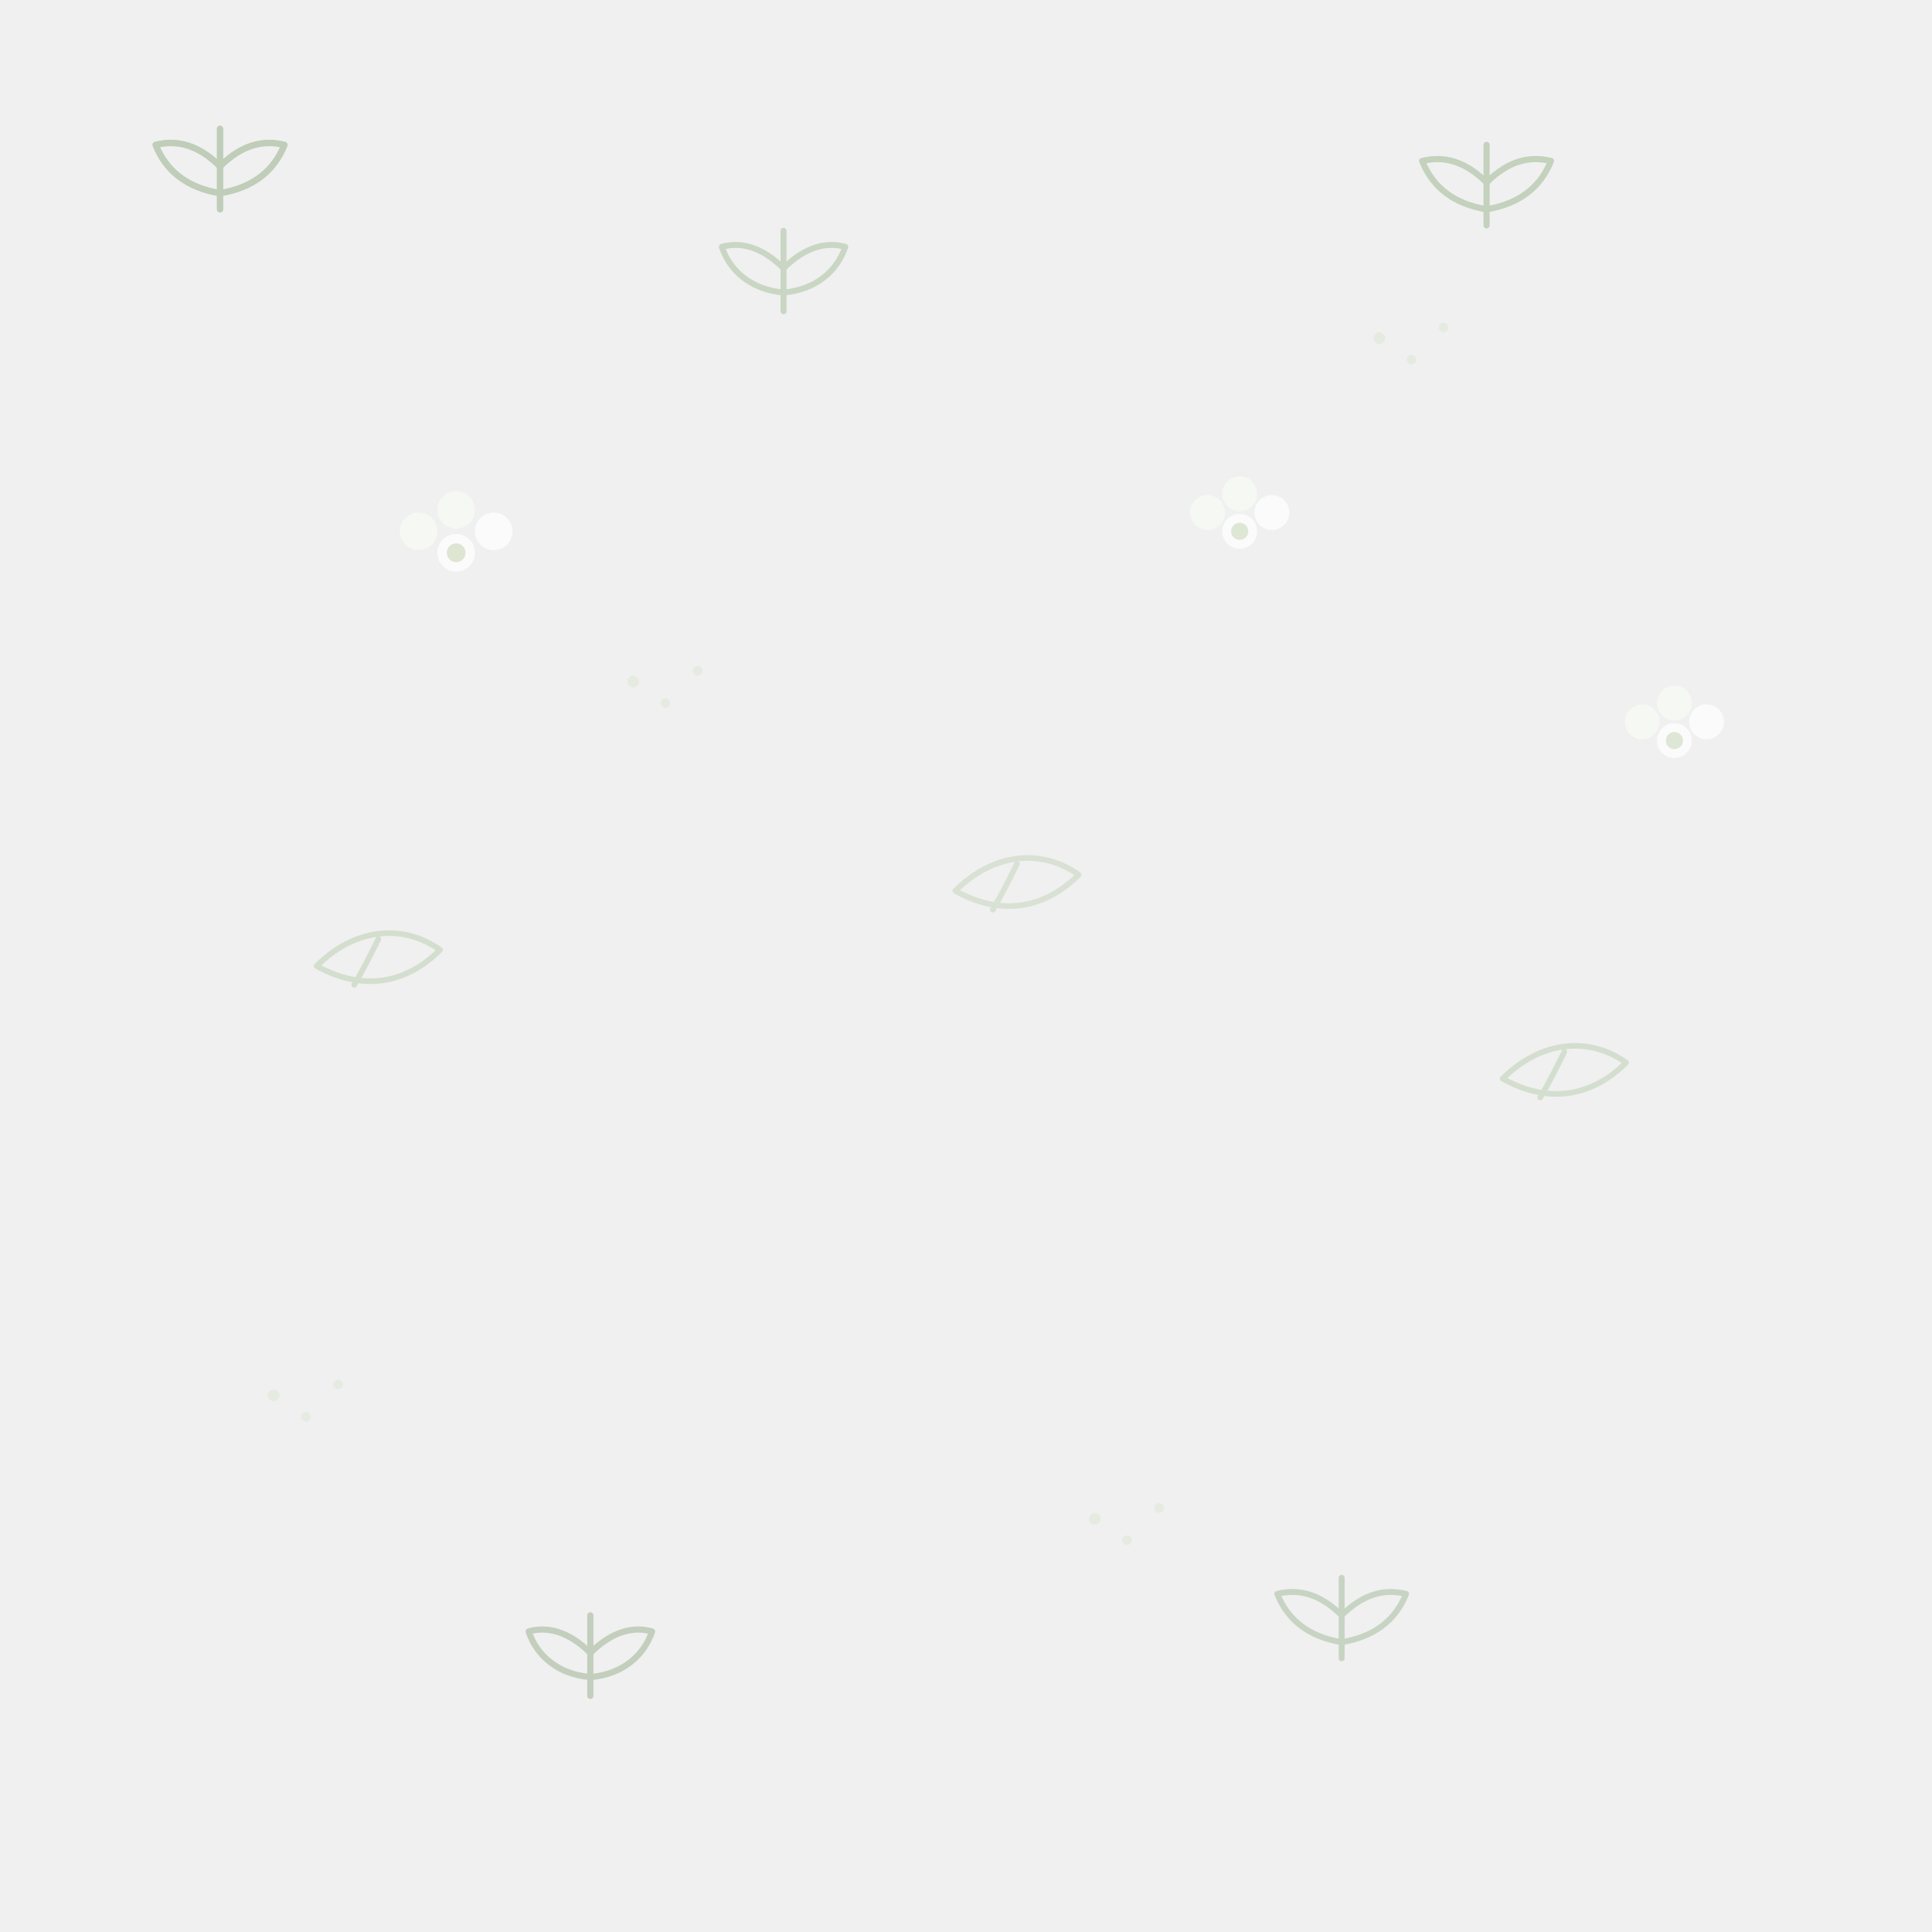
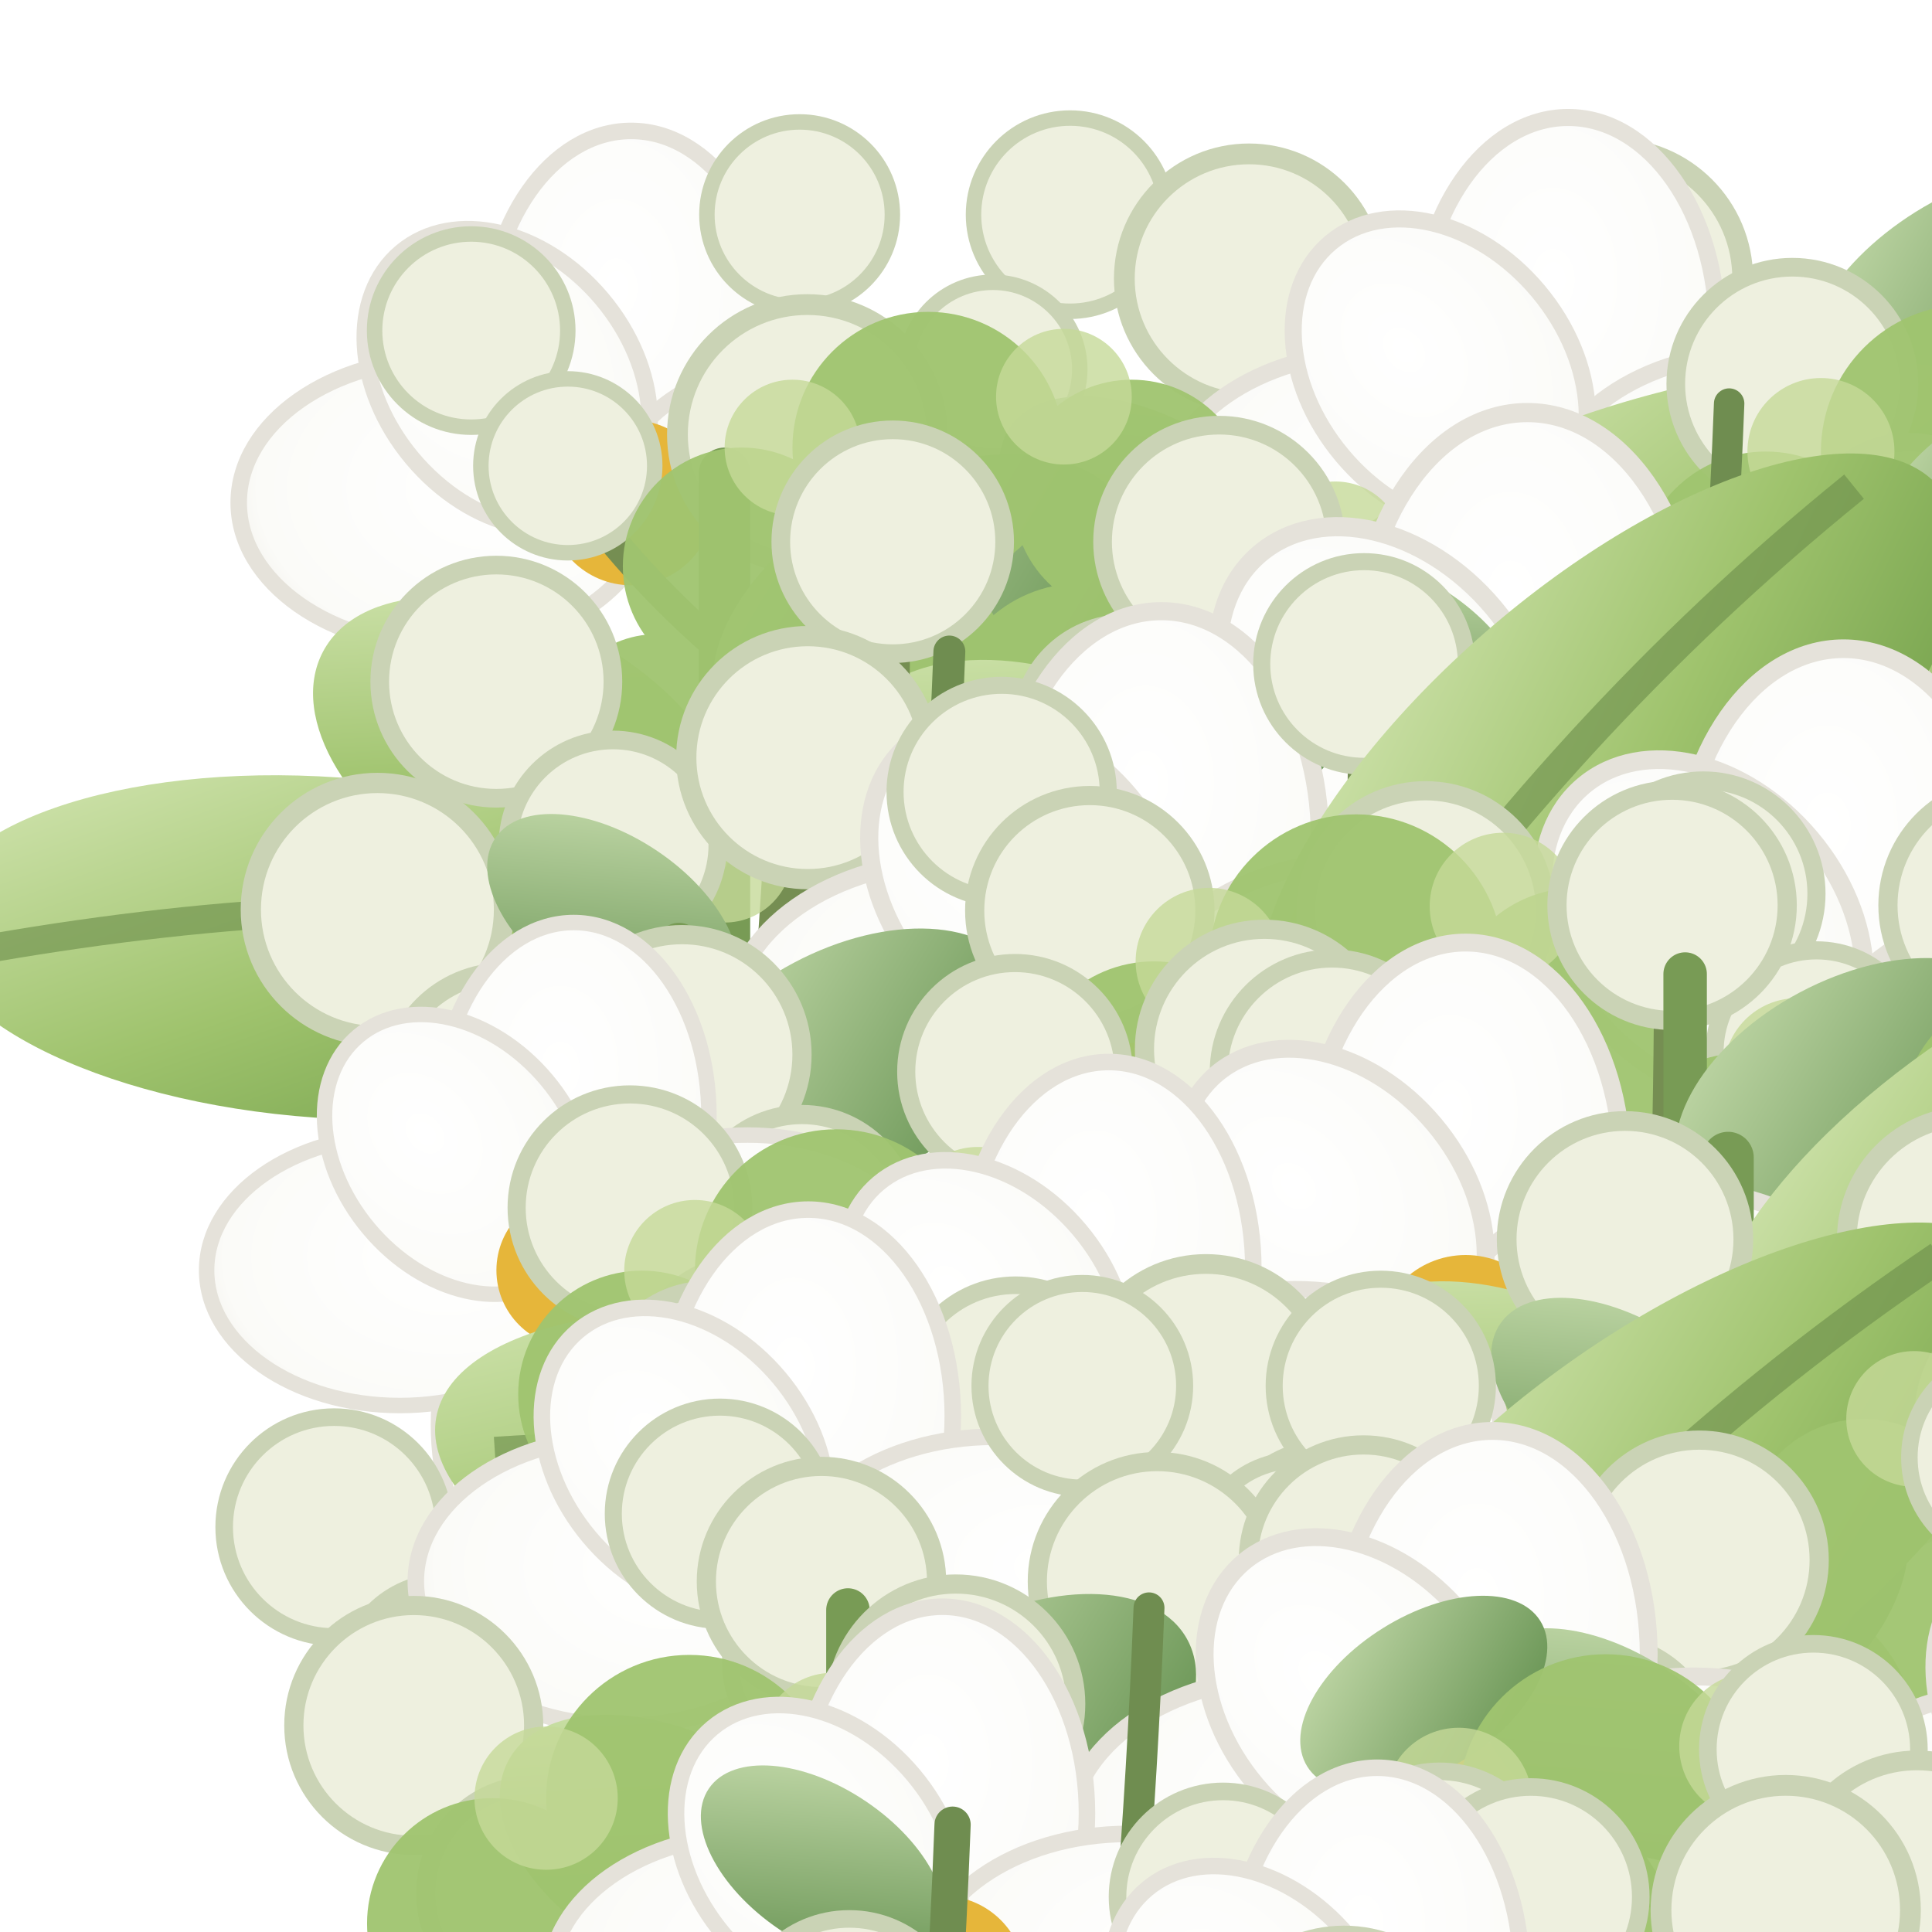
- <svg xmlns="http://www.w3.org/2000/svg" width="720" height="720" viewBox="0 0 720 720" fill="none">
-   <rect width="720" height="720" fill="transparent" />
-   <g opacity="0.7" stroke="#A9BEA1" stroke-width="2.4" stroke-linecap="round" stroke-linejoin="round">
-     <path d="M82 78C82 66 82 56 82 48" />
-     <path d="M82 62C74 54 66 52 58 54C62 64 70 70 82 72" />
-     <path d="M82 62C90 54 98 52 106 54C102 64 94 70 82 72" />
-   </g>
-   <g opacity="0.65" stroke="#B4C7AB" stroke-width="2.2" stroke-linecap="round" stroke-linejoin="round">
-     <path d="M292 116C292 104 292 94 292 86" />
-     <path d="M292 100C284 92 276 90 269 92C272 101 280 108 292 109" />
-     <path d="M292 100C300 92 308 90 315 92C312 101 304 108 292 109" />
-   </g>
-   <g opacity="0.68" stroke="#AFC3A6" stroke-width="2.3" stroke-linecap="round" stroke-linejoin="round">
-     <path d="M554 84C554 72 554 62 554 54" />
-     <path d="M554 68C546 60 538 58 530 60C534 70 542 76 554 78" />
-     <path d="M554 68C562 60 570 58 578 60C574 70 566 76 554 78" />
-   </g>
-   <g opacity="0.75">
-     <circle cx="170" cy="206" r="7" fill="#FFFFFF" />
-     <circle cx="170" cy="190" r="7" fill="#F8FBF5" />
-     <circle cx="184" cy="198" r="7" fill="#FFFFFF" />
-     <circle cx="156" cy="198" r="7" fill="#F8FBF5" />
-     <circle cx="170" cy="206" r="3.5" fill="#D6E3C9" />
-   </g>
-   <g opacity="0.72">
-     <circle cx="462" cy="198" r="6.5" fill="#FFFFFF" />
-     <circle cx="462" cy="184" r="6.5" fill="#F8FBF5" />
-     <circle cx="474" cy="191" r="6.5" fill="#FFFFFF" />
-     <circle cx="450" cy="191" r="6.5" fill="#F8FBF5" />
-     <circle cx="462" cy="198" r="3.2" fill="#D6E3C9" />
-   </g>
-   <g opacity="0.7">
-     <circle cx="624" cy="276" r="6.5" fill="#FFFFFF" />
-     <circle cx="624" cy="262" r="6.5" fill="#F8FBF5" />
-     <circle cx="636" cy="269" r="6.5" fill="#FFFFFF" />
-     <circle cx="612" cy="269" r="6.5" fill="#F8FBF5" />
-     <circle cx="624" cy="276" r="3.2" fill="#D6E3C9" />
-   </g>
-   <g opacity="0.6" stroke="#C1D2B8" stroke-width="2.1" stroke-linecap="round" stroke-linejoin="round">
-     <path d="M118 360C132 346 150 344 164 354C152 366 136 370 118 360Z" />
-     <path d="M141 350C138 356 135 362 132 367" />
-   </g>
-   <g opacity="0.56" stroke="#C6D6BE" stroke-width="2.1" stroke-linecap="round" stroke-linejoin="round">
-     <path d="M356 332C370 318 388 316 402 326C390 338 374 342 356 332Z" />
-     <path d="M379 322C376 328 373 334 370 339" />
-   </g>
-   <g opacity="0.58" stroke="#C0D1B7" stroke-width="2.1" stroke-linecap="round" stroke-linejoin="round">
-     <path d="M560 402C574 388 592 386 606 396C594 408 578 412 560 402Z" />
-     <path d="M583 392C580 398 577 404 574 409" />
-   </g>
-   <g fill="#DDE8D5" opacity="0.55">
-     <circle cx="236" cy="254" r="2.2" />
-     <circle cx="248" cy="262" r="1.8" />
-     <circle cx="260" cy="250" r="1.8" />
-     <circle cx="514" cy="126" r="2.2" />
-     <circle cx="526" cy="134" r="1.8" />
-     <circle cx="538" cy="122" r="1.8" />
-     <circle cx="102" cy="520" r="2.2" />
-     <circle cx="114" cy="528" r="1.8" />
-     <circle cx="126" cy="516" r="1.8" />
-     <circle cx="408" cy="566" r="2.2" />
-     <circle cx="420" cy="574" r="1.8" />
-     <circle cx="432" cy="562" r="1.8" />
-   </g>
-   <g opacity="0.68" stroke="#AEBFA6" stroke-width="2.3" stroke-linecap="round" stroke-linejoin="round">
-     <path d="M220 632C220 620 220 610 220 602" />
-     <path d="M220 616C212 608 204 606 197 608C200 617 208 624 220 625" />
-     <path d="M220 616C228 608 236 606 243 608C240 617 232 624 220 625" />
-   </g>
-   <g opacity="0.65" stroke="#B2C4AA" stroke-width="2.2" stroke-linecap="round" stroke-linejoin="round">
-     <path d="M500 618C500 606 500 596 500 588" />
-     <path d="M500 602C492 594 484 592 476 594C480 604 488 610 500 612" />
-     <path d="M500 602C508 594 516 592 524 594C520 604 512 610 500 612" />
-   </g>
+ <svg xmlns="http://www.w3.org/2000/svg" width="720" height="720" viewBox="0 0 720 720">
+   <defs>
+     <linearGradient id="leafG" x1="0" y1="0" x2="1" y2="1">
+       <stop offset="0" stop-color="#d7e8b7" />
+       <stop offset=".55" stop-color="#9fc36d" />
+       <stop offset="1" stop-color="#6f9d48" />
+     </linearGradient>
+     <linearGradient id="leafG2" x1="0" y1="0" x2="1" y2="1">
+       <stop offset="0" stop-color="#c8ddae" />
+       <stop offset="1" stop-color="#5f8d4b" />
+     </linearGradient>
+     <radialGradient id="petalG" cx=".45" cy=".38" r=".8">
+       <stop offset="0" stop-color="#ffffff" />
+       <stop offset=".72" stop-color="#fbfbf8" />
+       <stop offset="1" stop-color="#e8e5dc" />
+     </radialGradient>
+     <symbol id="sprout" viewBox="0 0 40 44">
+       <path d="M20 39 C20 30 20 20 20 10" stroke="#789b55" stroke-width="1.8" stroke-linecap="round" />
+       <ellipse cx="13" cy="20" rx="8" ry="4.8" fill="url(#leafG)" transform="rotate(28 13 20)" />
+       <ellipse cx="27" cy="15" rx="8" ry="4.8" fill="url(#leafG2)" transform="rotate(-28 27 15)" />
+     </symbol>
+     <symbol id="leaf" viewBox="0 0 34 22">
+       <ellipse cx="17" cy="11" rx="14" ry="6" fill="url(#leafG)" transform="rotate(-16 17 11)" />
+       <path d="M6 15 C13 11 20 8 28 6" stroke="#6f914d" stroke-width="1" fill="none" opacity=".65" />
+     </symbol>
+     <symbol id="flower" viewBox="0 0 46 58">
+       <path d="M23 53 C23 43 22 36 23 28" stroke="#769557" stroke-width="1.6" stroke-linecap="round" />
+       <ellipse cx="18" cy="39" rx="6" ry="3.6" fill="url(#leafG2)" transform="rotate(35 18 39)" />
+       <g stroke="#e5e2da" stroke-width=".8">
+         <ellipse cx="23" cy="14" rx="7" ry="10" fill="url(#petalG)" />
+         <ellipse cx="23" cy="30" rx="7" ry="10" fill="url(#petalG)" />
+         <ellipse cx="14" cy="22" rx="7" ry="10" fill="url(#petalG)" transform="rotate(90 14 22)" />
+         <ellipse cx="32" cy="22" rx="7" ry="10" fill="url(#petalG)" transform="rotate(90 32 22)" />
+         <ellipse cx="17" cy="16" rx="6" ry="8" fill="url(#petalG)" transform="rotate(-40 17 16)" />
+       </g>
+       <circle cx="23" cy="22" r="4" fill="#e6b63a" />
+     </symbol>
+     <symbol id="buds" viewBox="0 0 50 58">
+       <path d="M24 56 C25 42 26 27 26 12 M25 35 C17 29 13 23 10 17 M26 28 C34 22 38 17 41 11" stroke="#758e52" stroke-width="1.5" fill="none" stroke-linecap="round" />
+       <g fill="#eef0df" stroke="#cad3b5" stroke-width=".8">
+         <circle cx="9" cy="16" r="5" />
+         <circle cx="14" cy="23" r="4.5" />
+         <circle cx="40" cy="10" r="5" />
+         <circle cx="36" cy="18" r="4.5" />
+         <circle cx="26" cy="10" r="4.8" />
+       </g>
+     </symbol>
+     <symbol id="branch" viewBox="0 0 54 72">
+       <path d="M24 70 C25 52 28 34 29 8" stroke="#6f8d50" stroke-width="1.8" fill="none" stroke-linecap="round" />
+       <path d="M27 45 C17 39 12 31 8 24 M28 34 C38 28 43 20 47 12 M26 54 C36 49 42 45 47 38" stroke="#6f8d50" stroke-width="1.3" fill="none" stroke-linecap="round" />
+       <ellipse cx="10" cy="23" rx="8" ry="4.5" fill="url(#leafG2)" transform="rotate(34 10 23)" />
+       <ellipse cx="17" cy="36" rx="8" ry="4.5" fill="url(#leafG)" transform="rotate(25 17 36)" />
+       <ellipse cx="45" cy="13" rx="8" ry="4.5" fill="url(#leafG2)" transform="rotate(-32 45 13)" />
+       <ellipse cx="40" cy="27" rx="8" ry="4.5" fill="url(#leafG)" transform="rotate(-28 40 27)" />
+       <ellipse cx="46" cy="39" rx="7" ry="4.2" fill="url(#leafG2)" transform="rotate(-18 46 39)" />
+     </symbol>
+     <symbol id="tree" viewBox="0 0 70 82">
+       <path d="M34 79 C34 64 35 51 35 36" stroke="#8e6348" stroke-width="4" stroke-linecap="round" />
+       <path d="M35 55 L25 42 M35 49 L45 36" stroke="#8e6348" stroke-width="1.7" />
+       <g fill="#9fc46f" opacity=".95">
+         <circle cx="20" cy="25" r="7" />
+         <circle cx="31" cy="18" r="8" />
+         <circle cx="43" cy="21" r="7" />
+         <circle cx="52" cy="30" r="7" />
+         <circle cx="15" cy="35" r="6" />
+         <circle cx="28" cy="32" r="8" />
+         <circle cx="40" cy="34" r="8" />
+         <circle cx="31" cy="43" r="7" />
+         <circle cx="47" cy="42" r="6" />
+       </g>
+       <g fill="#c5da98" opacity=".8">
+         <circle cx="23" cy="18" r="4" />
+         <circle cx="39" cy="15" r="4" />
+         <circle cx="55" cy="24" r="4" />
+         <circle cx="19" cy="42" r="4" />
+       </g>
+     </symbol>
+   </defs>
+   <rect width="720" height="720" fill="#fff" />
+   <use href="#flower" transform="translate(12 18) scale(.62)" />
+   <use href="#buds" transform="translate(82 8) scale(.58)" />
+   <use href="#buds" transform="translate(175 7) scale(.78)" />
+   <use href="#branch" transform="translate(270 0) scale(.86)" />
+   <use href="#flower" transform="translate(354 12) scale(.64)" />
+   <use href="#leaf" transform="translate(430 18) scale(.55)" />
+   <use href="#buds" transform="translate(555 4) scale(.7)" />
+   <use href="#buds" transform="translate(666 12) scale(.6)" />
+   <use href="#sprout" transform="translate(36 70) scale(.65)" />
+   <use href="#tree" transform="translate(112 53) scale(.72)" />
+   <use href="#sprout" transform="translate(225 77) scale(.72)" />
+   <use href="#branch" transform="translate(600 55) scale(.8)" />
+   <use href="#tree" transform="translate(480 45) scale(.78)" />
+   <use href="#leaf" transform="translate(12 125) scale(.5) rotate(20 17 11)" />
+   <use href="#buds" transform="translate(72 115) scale(.7)" />
+   <use href="#leaf" transform="translate(190 118) scale(.7) rotate(-12 17 11)" />
+   <use href="#flower" transform="translate(310 118) scale(.72)" />
+   <use href="#branch" transform="translate(405 100) scale(.63)" />
+   <use href="#buds" transform="translate(548 105) scale(.75)" />
+   <use href="#buds" transform="translate(670 105) scale(.6)" />
+   <use href="#buds" transform="translate(18 188) scale(.76)" />
+   <use href="#branch" transform="translate(103 190) scale(.66)" />
+   <use href="#flower" transform="translate(188 194) scale(.68)" />
+   <use href="#buds" transform="translate(270 168) scale(.64)" />
+   <use href="#leaf" transform="translate(338 188) scale(.55) rotate(-25 17 11)" />
+   <use href="#flower" transform="translate(435 207) scale(.7)" />
+   <use href="#buds" transform="translate(525 198) scale(.68)" />
+   <use href="#sprout" transform="translate(612 190) scale(.68)" />
+   <use href="#flower" transform="translate(670 173) scale(.62)" />
+   <use href="#sprout" transform="translate(55 262) scale(.55)" />
+   <use href="#buds" transform="translate(138 250) scale(.72)" />
+   <use href="#tree" transform="translate(252 235) scale(.78)" />
+   <use href="#buds" transform="translate(355 248) scale(.72)" />
+   <use href="#sprout" transform="translate(430 273) scale(.55)" />
+   <use href="#tree" transform="translate(575 242) scale(.8)" />
+   <use href="#sprout" transform="translate(675 252) scale(.65)" />
+   <use href="#flower" transform="translate(5 315) scale(.58)" />
+   <use href="#buds" transform="translate(125 315) scale(.68)" />
+   <use href="#leaf" transform="translate(220 325) scale(.48) rotate(26 17 11)" />
+   <use href="#flower" transform="translate(305 318) scale(.67)" />
+   <use href="#sprout" transform="translate(410 325) scale(.65)" />
+   <use href="#buds" transform="translate(620 315) scale(.72)" />
+   <use href="#leaf" transform="translate(542 324) scale(.48) rotate(-18 17 11)" />
+   <use href="#tree" transform="translate(68 355) scale(.75)" />
+   <use href="#sprout" transform="translate(130 395) scale(.56)" />
+   <use href="#flower" transform="translate(190 365) scale(.62)" />
+   <use href="#buds" transform="translate(330 370) scale(.74)" />
+   <use href="#branch" transform="translate(470 360) scale(.72)" />
+   <use href="#tree" transform="translate(640 354) scale(.75)" />
+   <use href="#buds" transform="translate(18 438) scale(.66)" />
+   <use href="#flower" transform="translate(78 420) scale(.62)" />
+   <use href="#buds" transform="translate(165 437) scale(.64)" />
+   <use href="#sprout" transform="translate(294 430) scale(.7)" />
+   <use href="#leaf" transform="translate(370 445) scale(.55) rotate(-20 17 11)" />
+   <use href="#tree" transform="translate(530 415) scale(.72)" />
+   <use href="#buds" transform="translate(650 420) scale(.62)" />
+   <use href="#buds" transform="translate(38 500) scale(.72)" />
+   <use href="#sprout" transform="translate(118 510) scale(.55)" />
+   <use href="#buds" transform="translate(240 492) scale(.72)" />
+   <use href="#flower" transform="translate(315 500) scale(.67)" />
+   <use href="#branch" transform="translate(460 478) scale(.75)" />
+   <use href="#flower" transform="translate(585 503) scale(.68)" />
+   <use href="#sprout" transform="translate(684 495) scale(.55)" />
+   <use href="#tree" transform="translate(10 550) scale(.76)" />
+   <use href="#flower" transform="translate(128 568) scale(.62)" />
+   <use href="#branch" transform="translate(185 548) scale(.64)" />
+   <use href="#tree" transform="translate(345 548) scale(.78)" />
+   <use href="#buds" transform="translate(430 570) scale(.66)" />
+   <use href="#buds" transform="translate(595 555) scale(.74)" />
+   <use href="#tree" transform="translate(655 548) scale(.7)" />
+   <use href="#leaf" transform="translate(12 635) scale(.48) rotate(15 17 11)" />
+   <use href="#branch" transform="translate(70 620) scale(.75)" />
+   <use href="#buds" transform="translate(210 625) scale(.66)" />
+   <use href="#flower" transform="translate(290 628) scale(.62)" />
+   <use href="#buds" transform="translate(375 615) scale(.78)" />
+   <use href="#sprout" transform="translate(485 625) scale(.68)" />
+   <use href="#branch" transform="translate(565 612) scale(.65)" />
+   <use href="#flower" transform="translate(675 640) scale(.58)" />
</svg>
